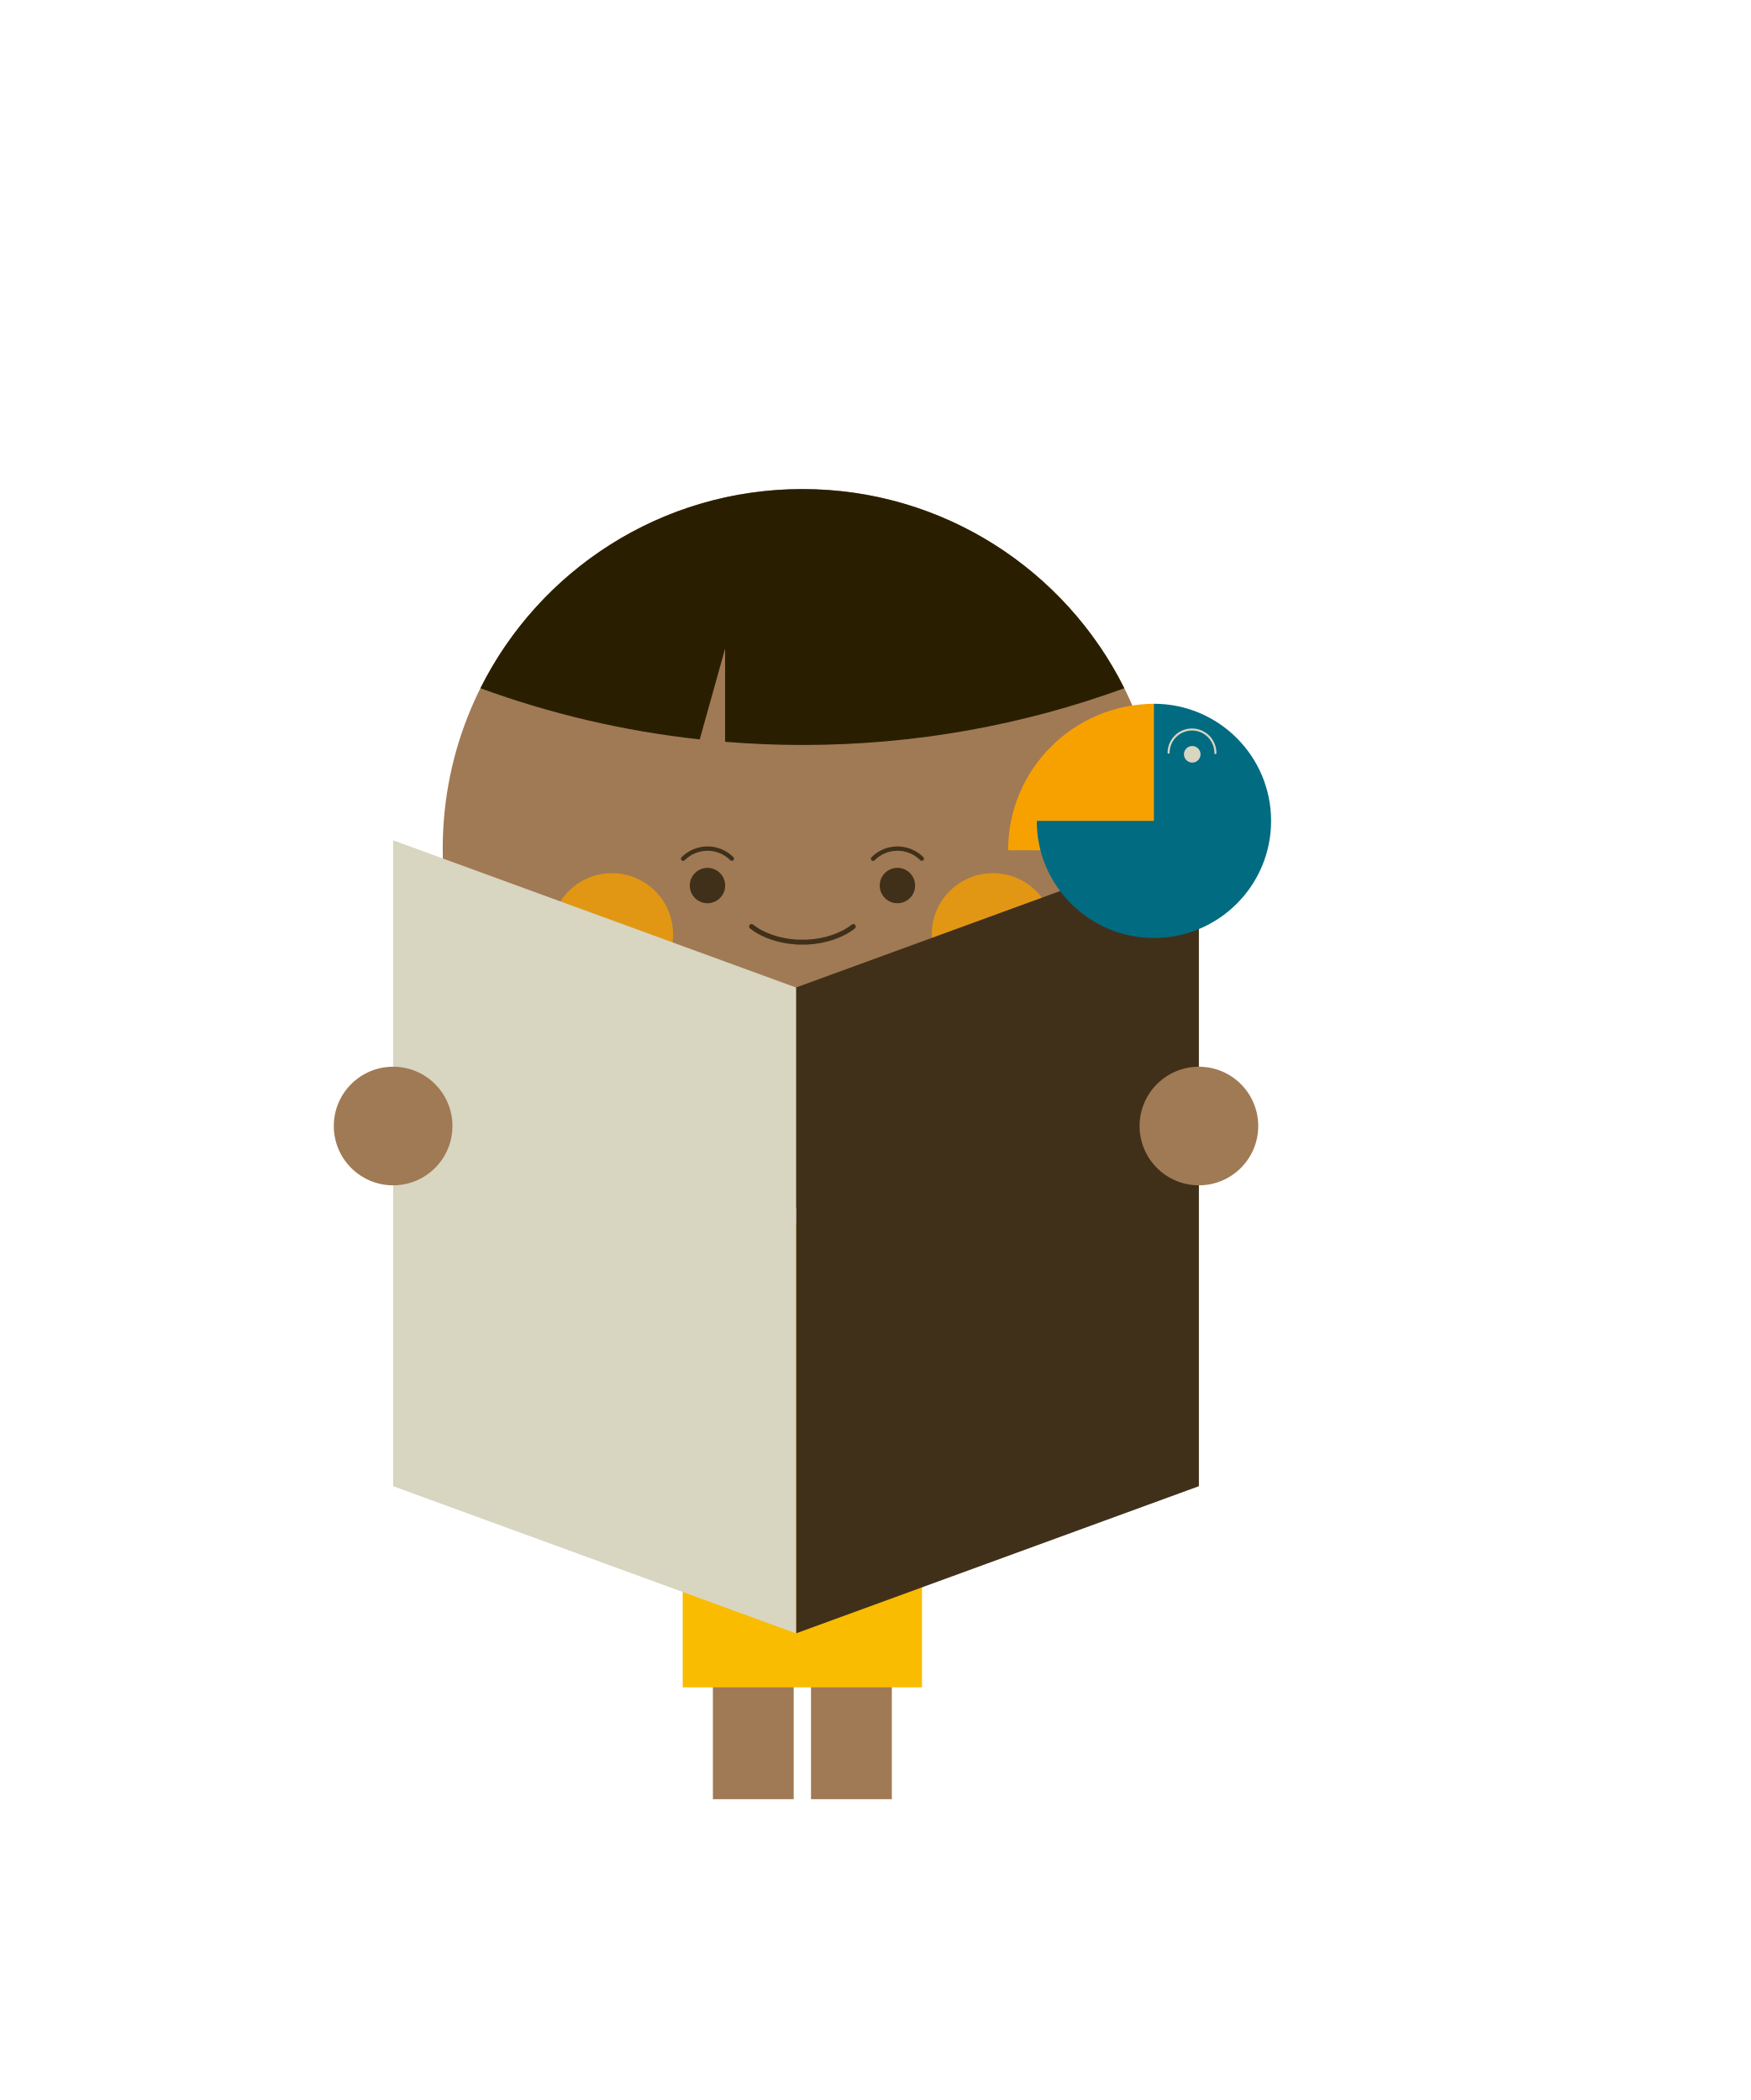
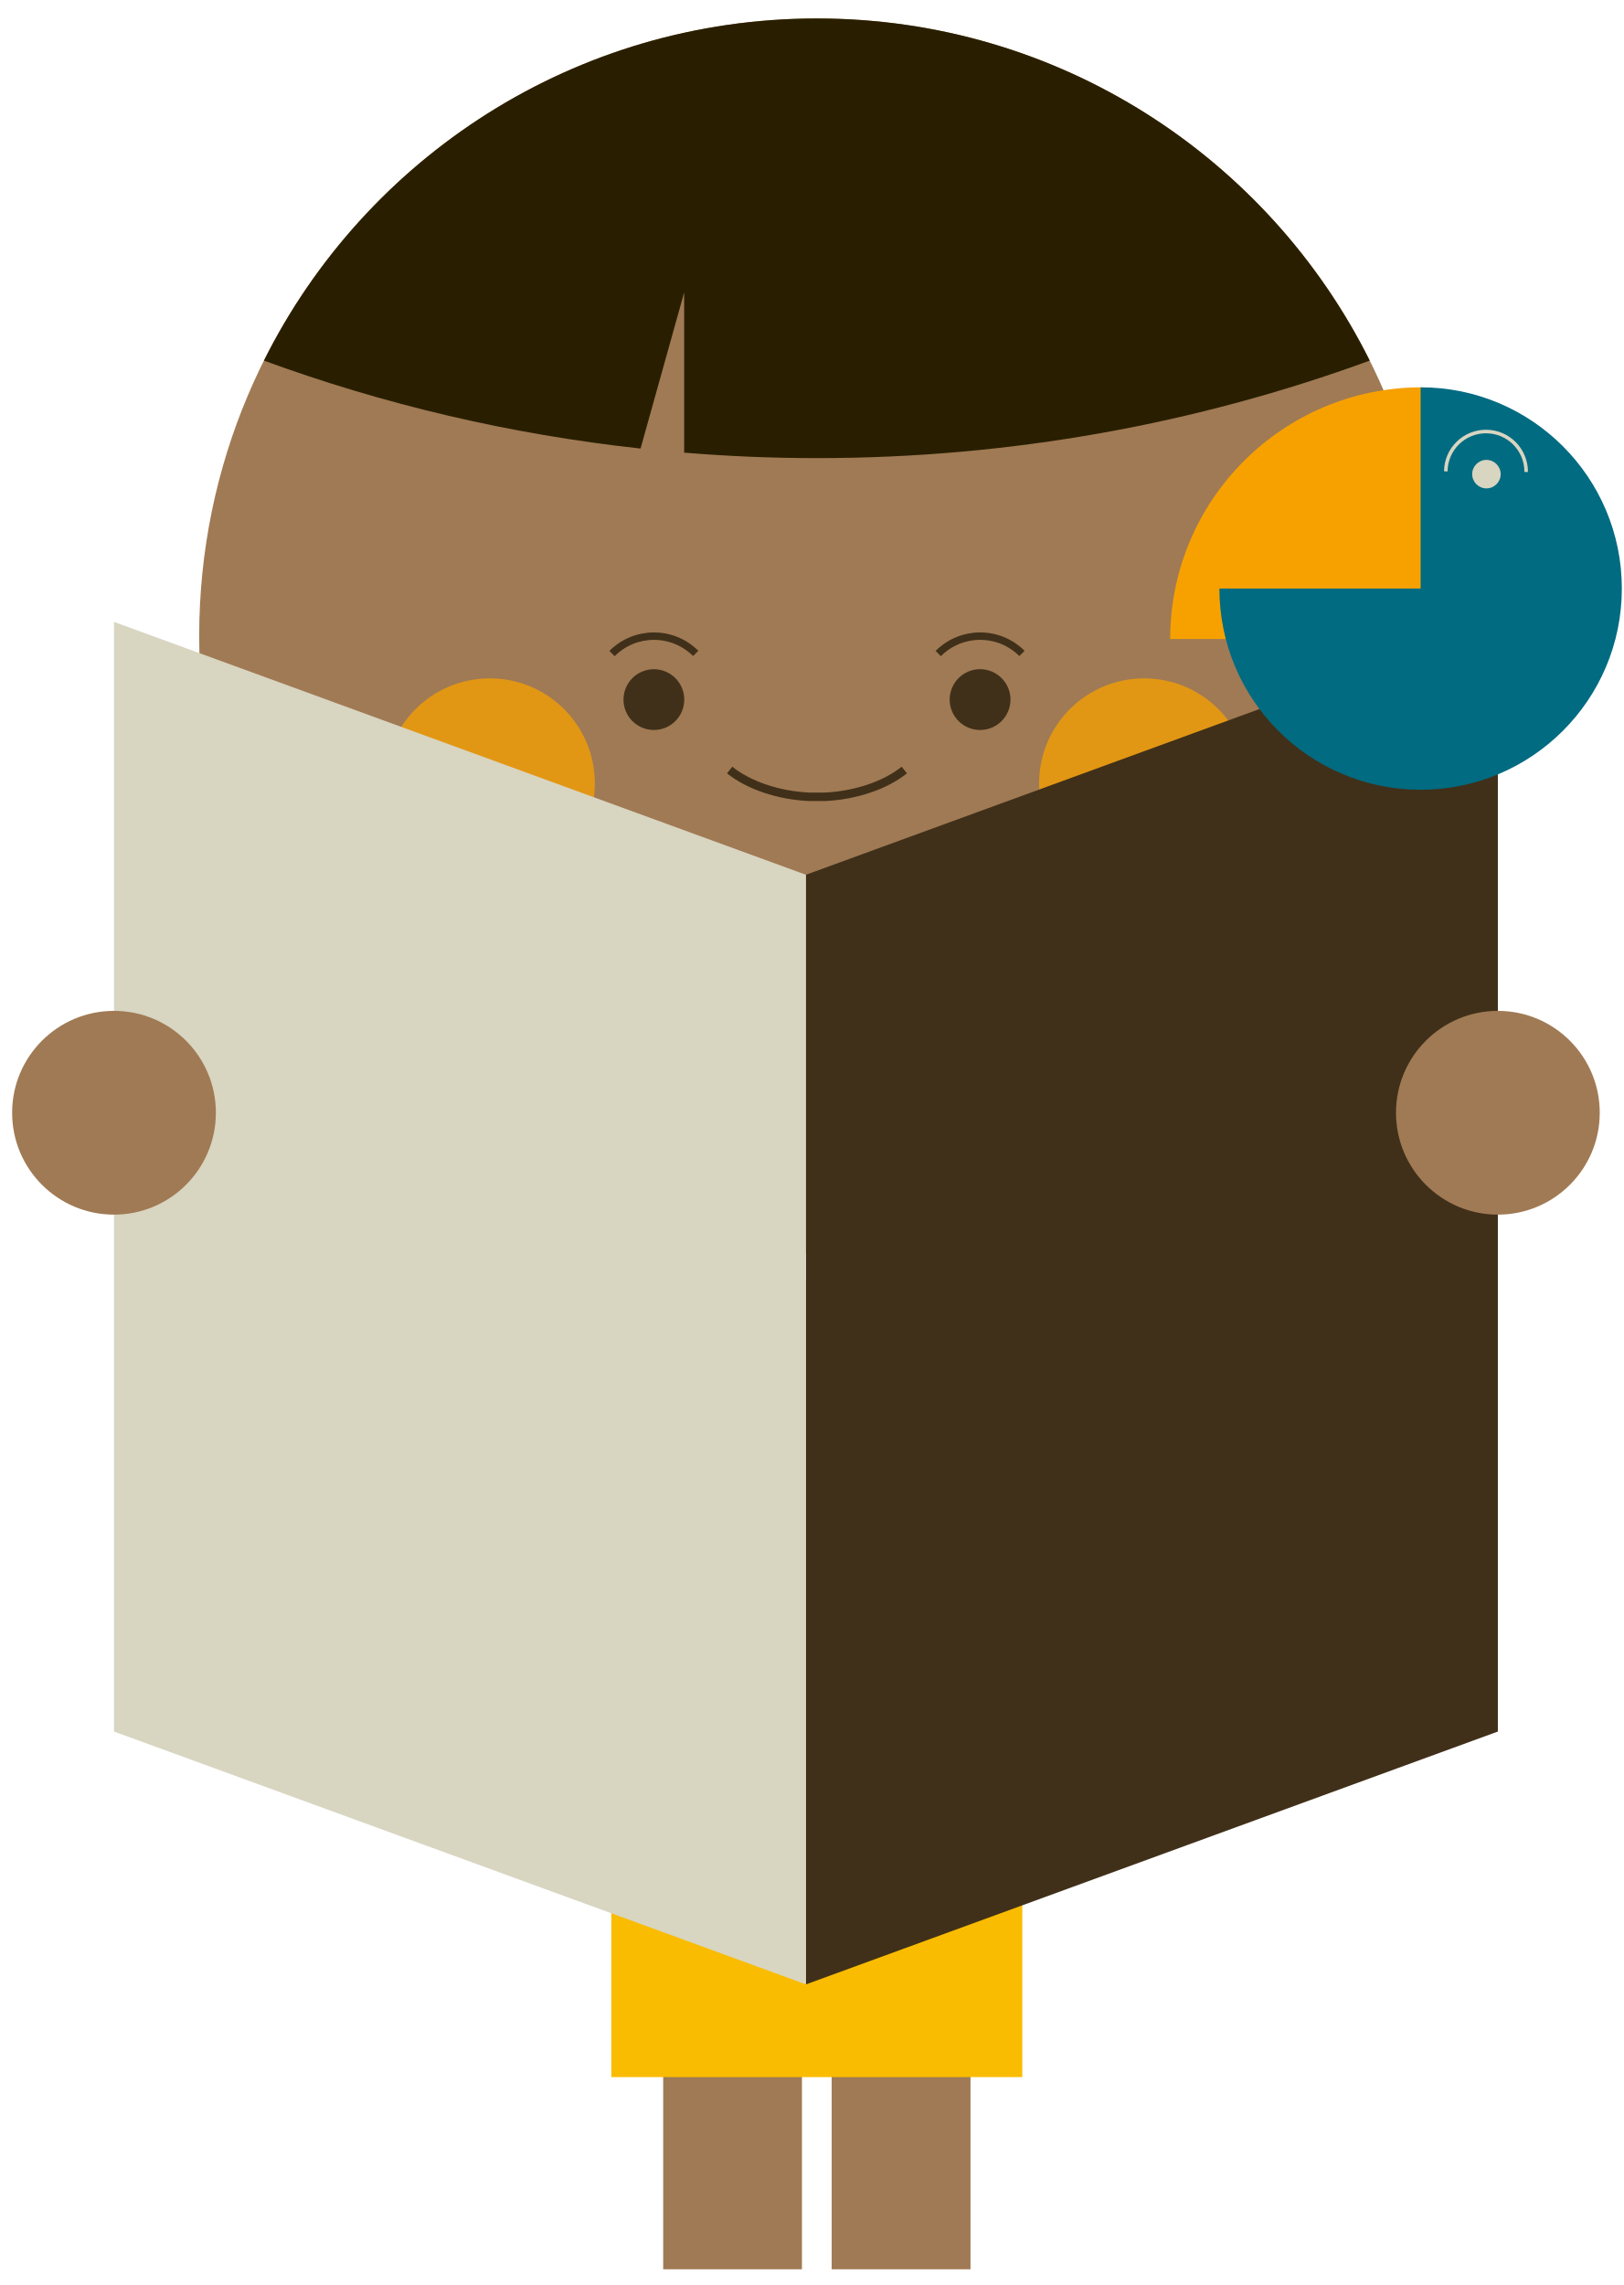
- <svg xmlns="http://www.w3.org/2000/svg" width="150" height="180" viewBox="0 0 150 180">
-   <path fill="#A07A54" d="M69.497 136.768h6.927v17.448h-6.927zM61.09 136.768h6.924v17.448H61.09z" />
-   <circle fill="#A07A54" cx="68.756" cy="72.737" r="30.817" />
-   <path fill="#291F00" d="M62.135 55.598l-2.174 7.78c-6.53-.712-12.826-2.203-18.792-4.387 5.055-10.118 15.508-17.07 27.588-17.07s22.535 6.952 27.588 17.07c-8.604 3.147-17.895 4.865-27.588 4.865-2.23 0-4.438-.094-6.62-.273v-7.984z" />
-   <g fill="#F7A100">
-     <circle opacity=".76" cx="52.439" cy="80.085" r="5.24" />
-     <circle opacity=".76" cx="85.087" cy="80.085" r="5.24" />
-   </g>
-   <g fill="#40301A">
-     <circle cx="60.626" cy="75.904" r="1.516" />
-     <circle cx="76.902" cy="75.903" r="1.517" />
-   </g>
-   <path fill="none" stroke="#40301A" stroke-width=".424" stroke-linecap="round" stroke-miterlimit="10" d="M64.406 79.417c.95.76 2.414 1.26 3.943 1.335h.825c1.53-.074 3-.575 3.947-1.335" />
-   <path fill="none" stroke="#40301A" stroke-width=".371" stroke-linecap="round" stroke-miterlimit="10" d="M62.713 73.6c-1.154-1.152-3.022-1.15-4.175.006M78.992 73.6c-1.155-1.152-3.025-1.15-4.178.006" />
-   <path fill="#FABC00" d="M58.503 144.627v-29.51c0-2.72 1.08-5.326 3.003-7.25 1.922-1.92 4.53-3 7.25-3 2.72 0 5.326 1.08 7.25 3 1.924 1.924 3.002 4.53 3.002 7.25v29.51H58.503z" />
-   <g>
-     <path fill="#40301A" d="M102.737 127.388l-34.523 12.614v-55.36l34.523-12.614" />
-     <path fill="#D8D5C1" d="M68.214 140.002L33.69 127.388v-55.36l34.524 12.615" />
-     <circle fill="#A07A54" cx="33.688" cy="96.516" r="5.083" />
-     <circle fill="#A07A54" cx="102.738" cy="96.516" r="5.083" />
-     <g>
-       <path fill="#F7A100" d="M98.945 60.323c-6.935 0-12.557 5.62-12.557 12.556h12.557V60.322z" />
-       <path fill="#006B81" d="M98.883 60.323v10.04h-10.04c0 5.543 4.495 10.038 10.04 10.038s10.04-4.494 10.04-10.038c0-5.545-4.495-10.04-10.04-10.04z" />
-       <path fill="none" stroke="#D8D5C1" stroke-width=".177" stroke-linecap="round" stroke-miterlimit="10" d="M100.14 64.516c.008-1.106.914-1.996 2.02-1.987 1.108.007 1.997.912 1.99 2.02" />
-       <circle fill="#D8D5C1" cx="102.167" cy="64.655" r=".711" />
+ <svg xmlns="http://www.w3.org/2000/svg" width="81px" height="114px" viewBox="0 0 81 114" version="1.1">
+   <defs />
+   <g id="Page-1" stroke="none" stroke-width="1" fill="none" fill-rule="evenodd">
+     <g id="mascot--index-refugees">
+       <path d="M41.497,95.768 L48.424,95.768 L48.424,113.216 L41.497,113.216 L41.497,95.768 Z M33.09,95.768 L40.014,95.768 L40.014,113.216 L33.09,113.216 L33.09,95.768 Z" id="Shape" fill="#A07A54" />
+       <circle id="Oval" fill="#A07A54" cx="40.756" cy="31.737" r="30.817" />
+       <path d="M34.135,14.598 L31.961,22.378 C25.431,21.666 19.135,20.175 13.169,17.991 C18.224,7.873 28.677,0.921 40.757,0.921 C52.837,0.921 63.292,7.873 68.345,17.991 C59.741,21.138 50.45,22.856 40.757,22.856 C38.527,22.856 36.319,22.762 34.137,22.583 L34.137,14.599 L34.135,14.598 Z" id="Shape" fill="#291F00" />
+       <g id="Group" transform="translate(19, 33)" fill="#F7A100" opacity="0.76">
+         <circle id="Oval" cx="5.439" cy="6.085" r="5.24" />
+         <circle id="Oval" cx="38.087" cy="6.085" r="5.24" />
+       </g>
+       <g id="Group" transform="translate(31, 33)" fill="#40301A">
+         <circle id="Oval" cx="1.626" cy="1.904" r="1.516" />
+         <circle id="Oval" cx="17.902" cy="1.903" r="1.517" />
+       </g>
+       <path d="M36.406,38.417 C37.356,39.177 38.82,39.677 40.349,39.752 L41.174,39.752 C42.704,39.678 44.174,39.177 45.121,38.417" id="Shape" stroke="#40301A" stroke-width="0.424" />
+       <path d="M34.713,32.6 C33.559,31.448 31.691,31.45 30.538,32.606 M50.992,32.6 C49.837,31.448 47.967,31.45 46.814,32.606" id="Shape" stroke="#40301A" stroke-width="0.371" />
+       <path d="M30.503,103.627 L30.503,74.117 C30.503,71.397 31.583,68.791 33.506,66.867 C35.428,64.947 38.036,63.867 40.756,63.867 C43.476,63.867 46.082,64.947 48.006,66.867 C49.93,68.791 51.008,71.397 51.008,74.117 L51.008,103.627 L30.503,103.627 L30.503,103.627 Z" id="Shape" fill="#FABC00" />
+       <g id="Group" transform="translate(0, 19)">
+         <path d="M74.737,67.388 L40.214,80.002 L40.214,24.642 L74.737,12.028" id="Shape" fill="#40301A" />
+         <path d="M40.214,80.002 L5.69,67.388 L5.69,12.028 L40.214,24.643" id="Shape" fill="#D8D5C1" />
+         <circle id="Oval" fill="#A07A54" cx="5.688" cy="36.516" r="5.083" />
+         <circle id="Oval" fill="#A07A54" cx="74.738" cy="36.516" r="5.083" />
+         <g transform="translate(58, 0)">
+           <path d="M12.945,0.323 C6.01,0.323 0.388,5.943 0.388,12.879 L12.945,12.879 L12.945,0.322 L12.945,0.323 Z" id="Shape" fill="#F7A100" />
+           <path d="M12.883,0.323 L12.883,10.363 L2.843,10.363 C2.843,15.906 7.338,20.401 12.883,20.401 C18.428,20.401 22.923,15.907 22.923,10.363 C22.923,4.818 18.428,0.323 12.883,0.323 L12.883,0.323 Z" id="Shape" fill="#006B81" />
+           <path d="M14.14,4.516 C14.148,3.41 15.054,2.52 16.16,2.529 C17.268,2.536 18.157,3.441 18.15,4.549" id="Shape" stroke="#D8D5C1" stroke-width="0.177" />
+           <circle id="Oval" fill="#D8D5C1" cx="16.167" cy="4.655" r="0.711" />
+         </g>
+       </g>
    </g>
  </g>
</svg>
